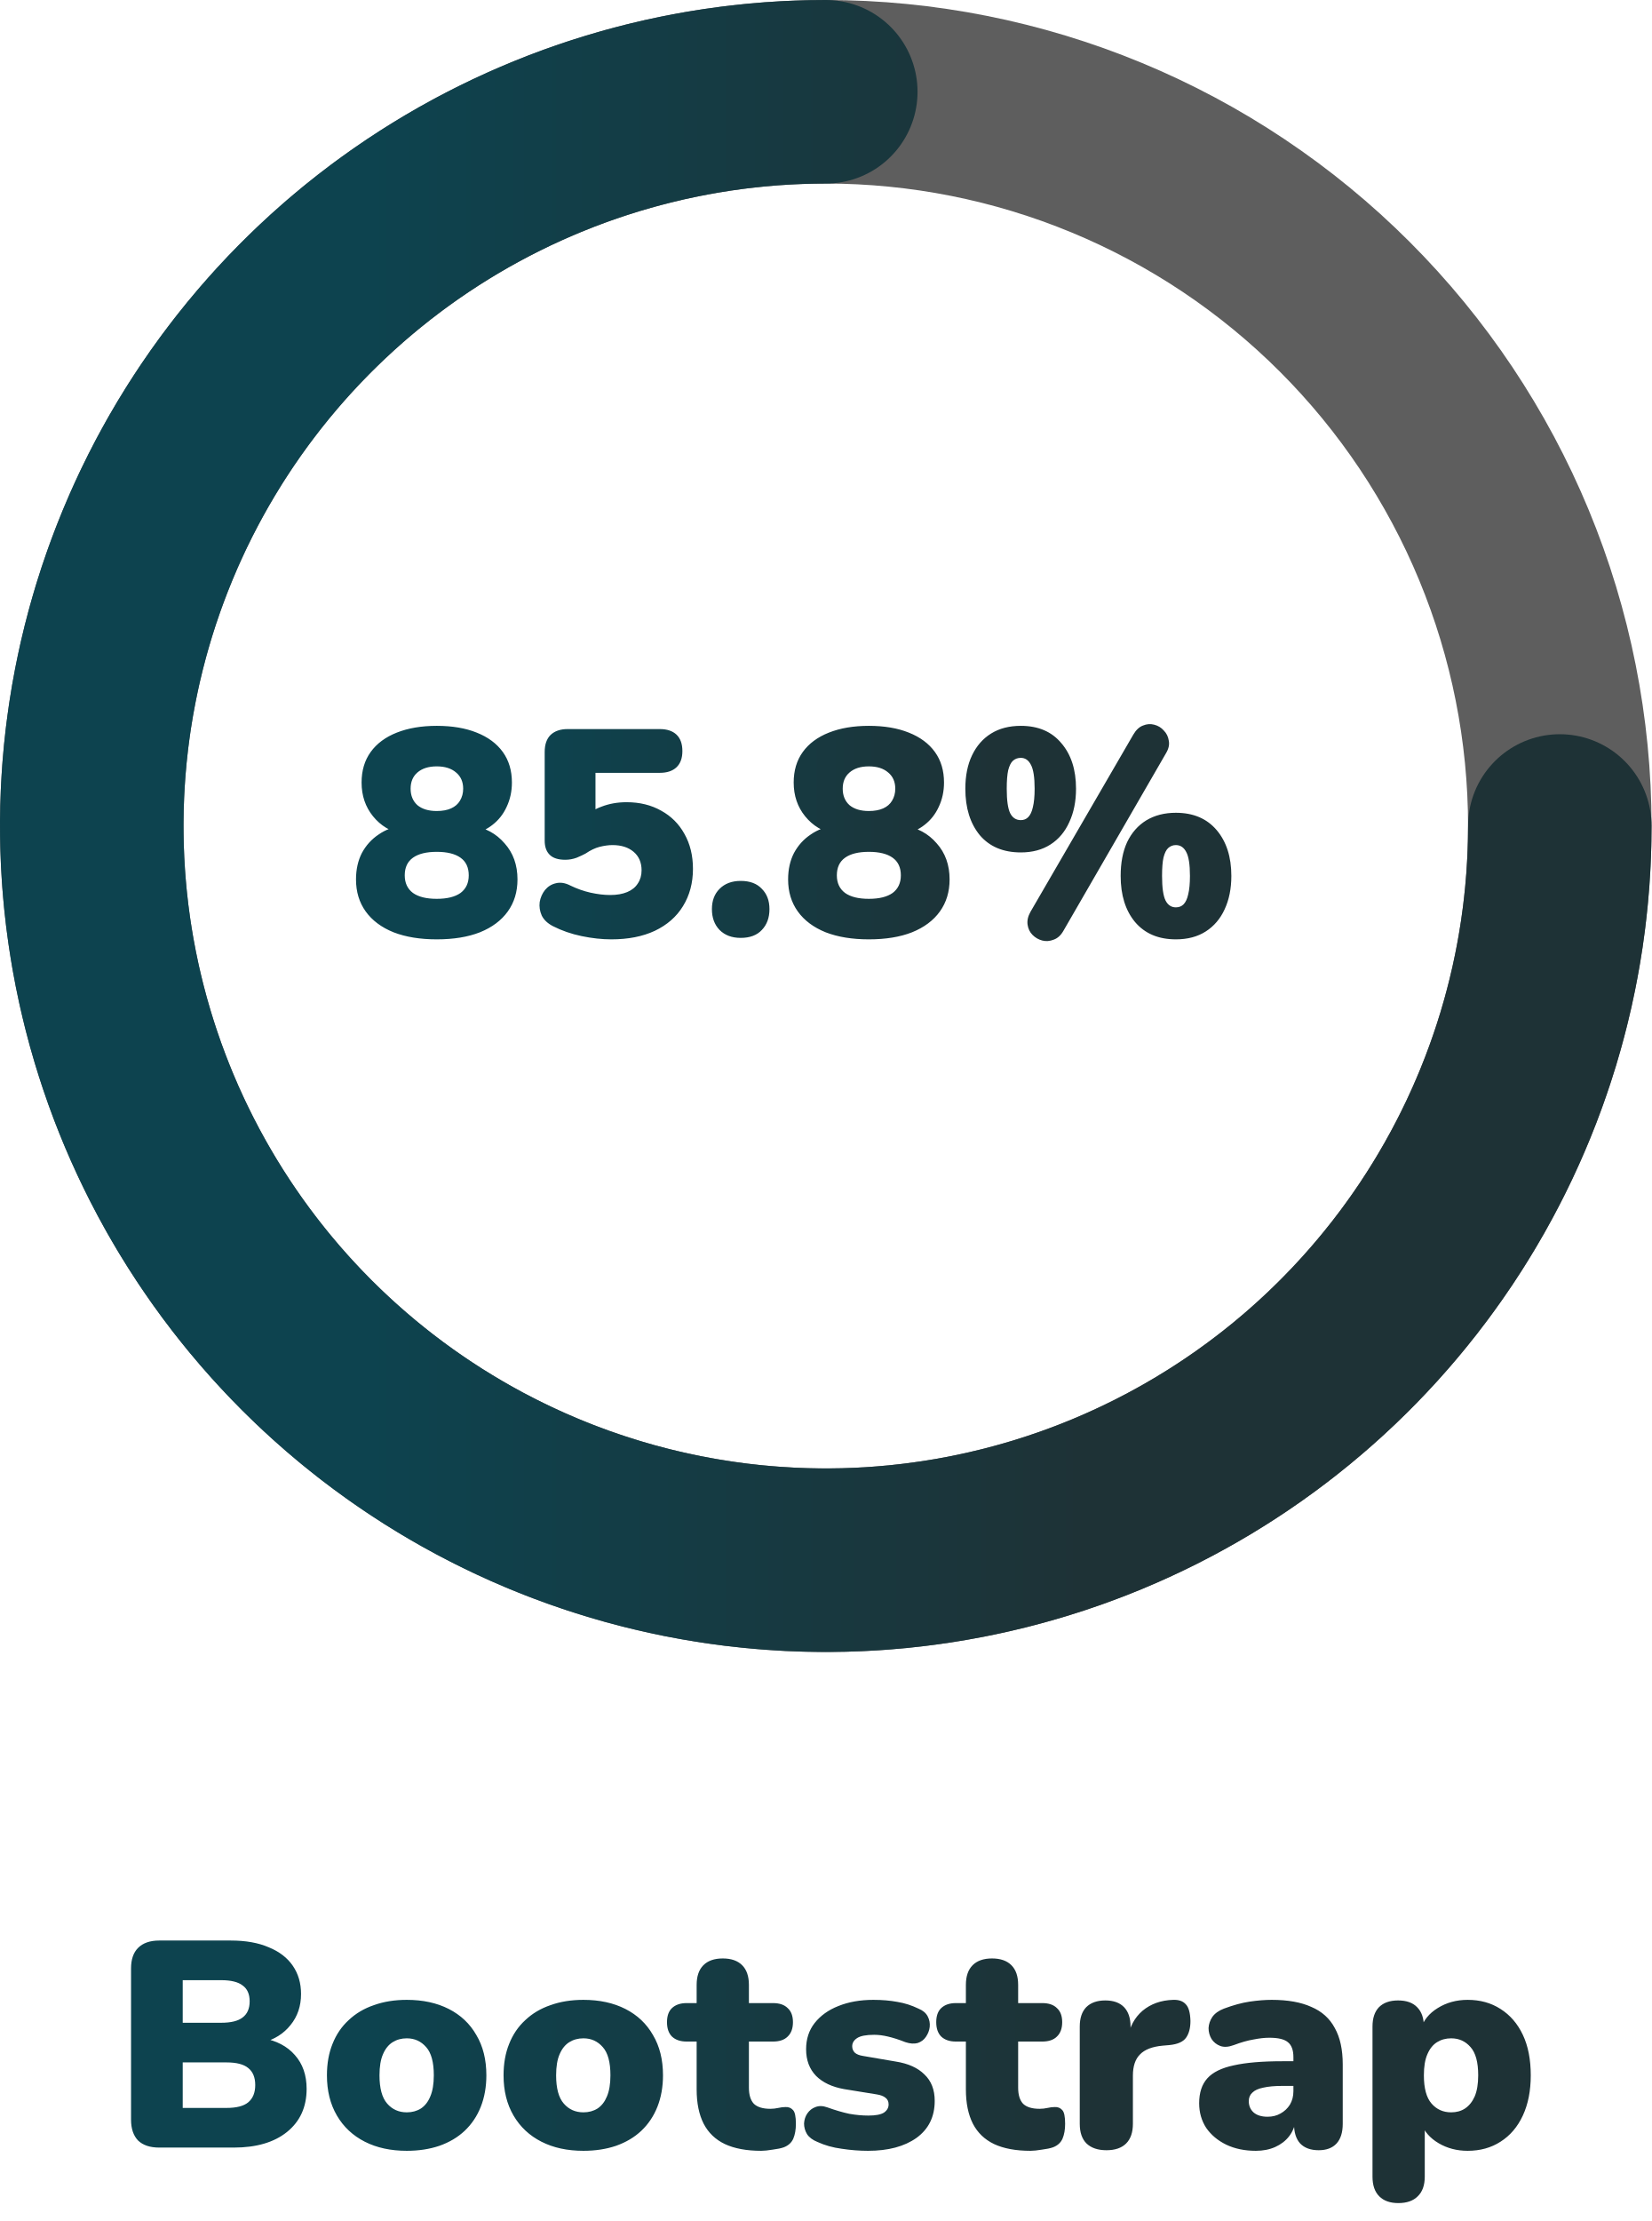
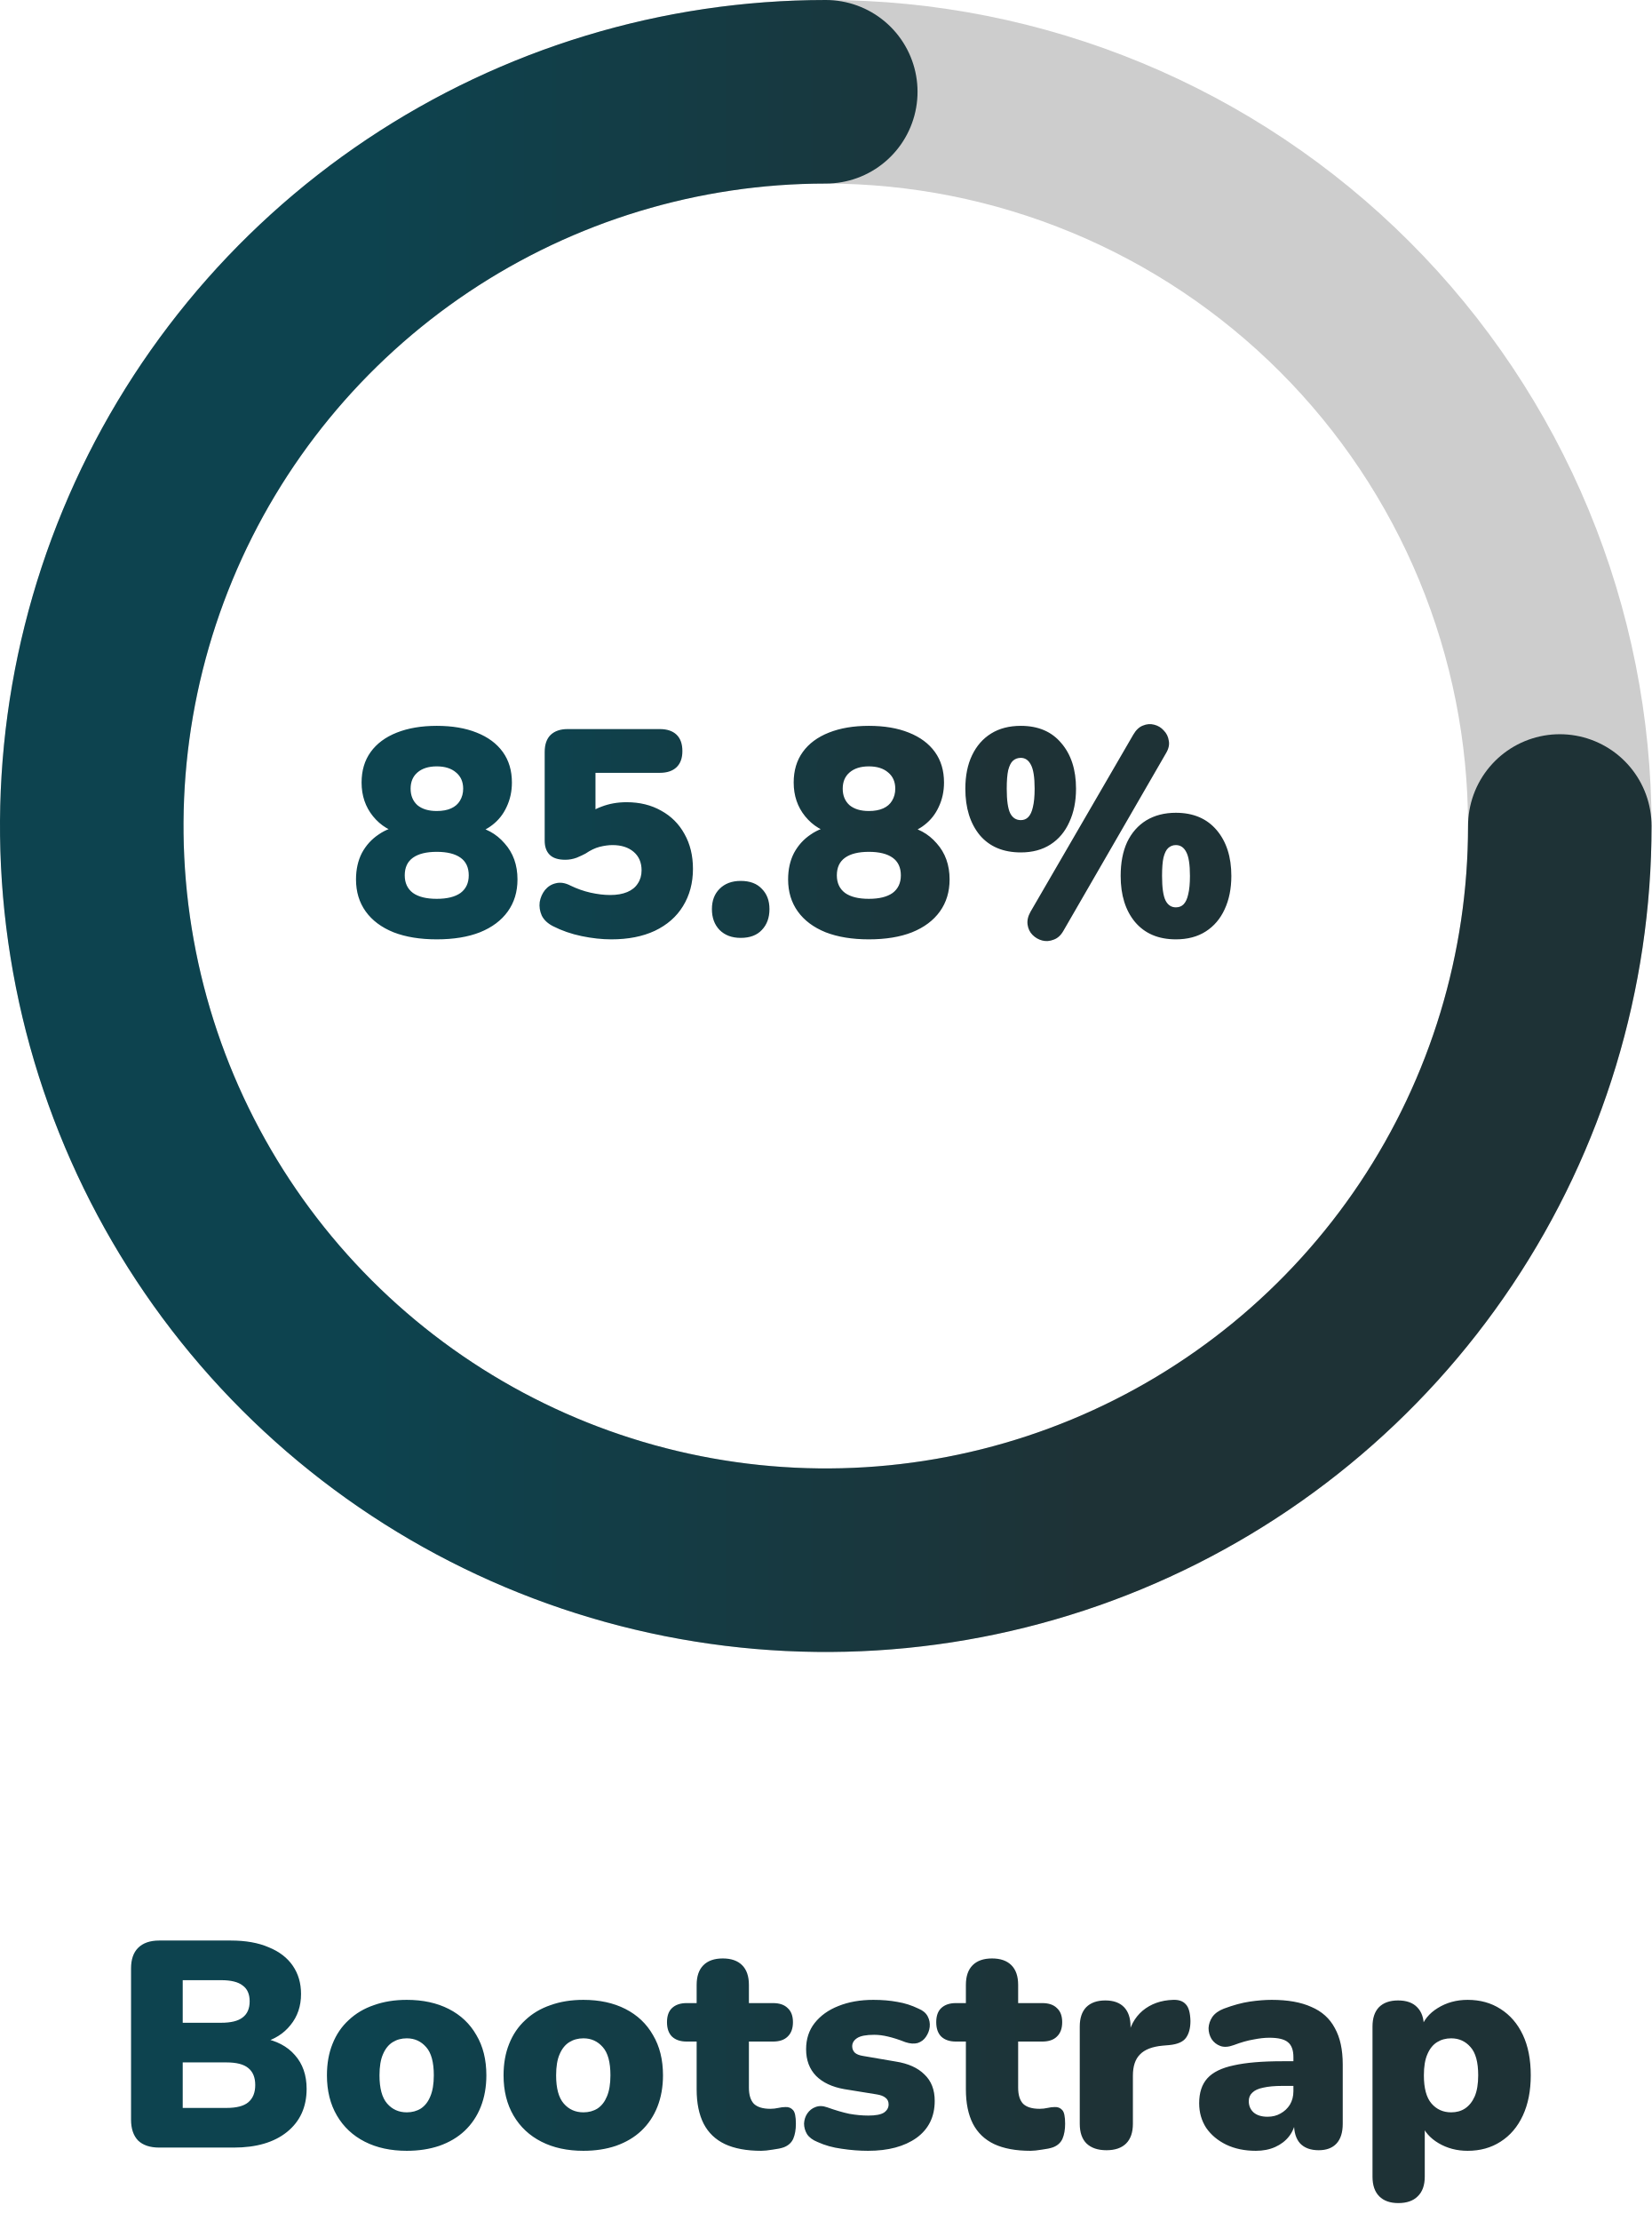
<svg xmlns="http://www.w3.org/2000/svg" width="90" height="121" viewBox="0 0 90 121" fill="none">
-   <path d="M45 85C39.747 85 34.546 83.965 29.693 81.955C24.84 79.945 20.43 76.999 16.716 73.284C13.001 69.57 10.055 65.16 8.045 60.307C6.035 55.454 5 50.253 5 45C5 39.747 6.035 34.546 8.045 29.693C10.055 24.84 13.001 20.43 16.716 16.716C20.43 13.001 24.84 10.055 29.693 8.045C34.546 6.035 39.747 5 45 5C50.253 5 55.454 6.035 60.307 8.045C65.16 10.055 69.57 13.001 73.284 16.716C76.999 20.43 79.945 24.84 81.955 29.693C83.965 34.546 85 39.747 85 45C85 50.253 83.965 55.454 81.955 60.307C79.945 65.16 76.999 69.57 73.284 73.284C69.57 76.999 65.16 79.945 60.307 81.955C55.454 83.965 50.253 85 45 85L45 85Z" stroke="#5E5E5E" stroke-width="10" />
+   <path d="M45 85C39.747 85 34.546 83.965 29.693 81.955C24.84 79.945 20.43 76.999 16.716 73.284C13.001 69.57 10.055 65.16 8.045 60.307C6.035 55.454 5 50.253 5 45C5 39.747 6.035 34.546 8.045 29.693C10.055 24.84 13.001 20.43 16.716 16.716C20.43 13.001 24.84 10.055 29.693 8.045C34.546 6.035 39.747 5 45 5C50.253 5 55.454 6.035 60.307 8.045C65.16 10.055 69.57 13.001 73.284 16.716C76.999 20.43 79.945 24.84 81.955 29.693C83.965 34.546 85 39.747 85 45C85 50.253 83.965 55.454 81.955 60.307C79.945 65.16 76.999 69.57 73.284 73.284C69.57 76.999 65.16 79.945 60.307 81.955C55.454 83.965 50.253 85 45 85L45 85Z" stroke="#cdcdcd" stroke-width="10" />
  <path d="M85 45C85 52.911 82.654 60.645 78.259 67.223C73.864 73.801 67.616 78.928 60.307 81.955C52.998 84.983 44.956 85.775 37.196 84.231C29.437 82.688 22.31 78.878 16.716 73.284C11.122 67.69 7.312 60.563 5.769 52.804C4.225 45.044 5.017 37.002 8.045 29.693C11.072 22.384 16.199 16.137 22.777 11.741C29.355 7.346 37.089 5 45 5" stroke="url(#paint0_linear_8_1130)" stroke-width="10" stroke-linecap="round" />
  <path d="M23.8 51.176C22.893 51.176 22.109 51.048 21.448 50.792C20.787 50.525 20.28 50.147 19.928 49.656C19.576 49.165 19.4 48.584 19.4 47.912C19.4 47.368 19.507 46.888 19.72 46.472C19.944 46.056 20.248 45.72 20.632 45.464C21.016 45.197 21.453 45.037 21.944 44.984V45.448C21.283 45.309 20.744 44.984 20.328 44.472C19.912 43.96 19.704 43.347 19.704 42.632C19.704 41.981 19.869 41.427 20.2 40.968C20.531 40.509 21.005 40.157 21.624 39.912C22.243 39.667 22.968 39.544 23.8 39.544C24.643 39.544 25.368 39.667 25.976 39.912C26.595 40.157 27.069 40.509 27.4 40.968C27.731 41.427 27.896 41.981 27.896 42.632C27.896 43.112 27.8 43.555 27.608 43.96C27.427 44.355 27.171 44.68 26.84 44.936C26.52 45.192 26.147 45.357 25.72 45.432V44.984C26.445 45.091 27.037 45.411 27.496 45.944C27.965 46.467 28.2 47.123 28.2 47.912C28.2 48.584 28.024 49.165 27.672 49.656C27.32 50.147 26.813 50.525 26.152 50.792C25.501 51.048 24.717 51.176 23.8 51.176ZM23.8 48.968C24.365 48.968 24.797 48.861 25.096 48.648C25.395 48.424 25.544 48.104 25.544 47.688C25.544 47.261 25.395 46.941 25.096 46.728C24.797 46.515 24.365 46.408 23.8 46.408C23.235 46.408 22.803 46.515 22.504 46.728C22.205 46.941 22.056 47.261 22.056 47.688C22.056 48.104 22.205 48.424 22.504 48.648C22.803 48.861 23.235 48.968 23.8 48.968ZM23.8 44.184C24.109 44.184 24.371 44.136 24.584 44.04C24.797 43.944 24.957 43.805 25.064 43.624C25.181 43.432 25.24 43.213 25.24 42.968C25.24 42.595 25.112 42.301 24.856 42.088C24.6 41.864 24.248 41.752 23.8 41.752C23.352 41.752 23 41.864 22.744 42.088C22.499 42.301 22.376 42.595 22.376 42.968C22.376 43.341 22.499 43.64 22.744 43.864C23 44.077 23.352 44.184 23.8 44.184ZM33.314 51.176C32.802 51.176 32.263 51.117 31.698 51C31.132 50.883 30.61 50.701 30.13 50.456C29.842 50.307 29.639 50.115 29.522 49.88C29.415 49.635 29.378 49.389 29.41 49.144C29.452 48.899 29.548 48.68 29.698 48.488C29.858 48.296 30.055 48.173 30.29 48.12C30.535 48.056 30.802 48.099 31.09 48.248C31.442 48.419 31.804 48.547 32.178 48.632C32.562 48.717 32.919 48.76 33.25 48.76C33.612 48.76 33.922 48.707 34.178 48.6C34.434 48.493 34.626 48.339 34.754 48.136C34.892 47.933 34.962 47.693 34.962 47.416C34.962 46.989 34.818 46.653 34.53 46.408C34.242 46.163 33.858 46.04 33.378 46.04C33.164 46.04 32.93 46.072 32.674 46.136C32.428 46.2 32.172 46.323 31.906 46.504C31.788 46.568 31.628 46.643 31.426 46.728C31.223 46.803 31.015 46.84 30.802 46.84C30.418 46.84 30.135 46.749 29.954 46.568C29.772 46.387 29.682 46.131 29.682 45.8V40.968C29.682 40.563 29.788 40.253 30.002 40.04C30.226 39.827 30.535 39.72 30.93 39.72H35.954C36.348 39.72 36.652 39.821 36.866 40.024C37.079 40.227 37.186 40.525 37.186 40.92C37.186 41.304 37.079 41.597 36.866 41.8C36.652 42.003 36.348 42.104 35.954 42.104H32.45V44.616H31.778C32.034 44.317 32.37 44.093 32.786 43.944C33.202 43.784 33.655 43.704 34.146 43.704C34.86 43.704 35.49 43.859 36.034 44.168C36.578 44.467 36.999 44.888 37.298 45.432C37.607 45.976 37.762 46.611 37.762 47.336C37.762 48.104 37.58 48.781 37.218 49.368C36.866 49.944 36.354 50.392 35.682 50.712C35.02 51.021 34.231 51.176 33.314 51.176ZM40.364 51.096C39.883 51.096 39.499 50.952 39.212 50.664C38.934 50.376 38.795 49.997 38.795 49.528C38.795 49.069 38.934 48.701 39.212 48.424C39.499 48.136 39.883 47.992 40.364 47.992C40.865 47.992 41.249 48.136 41.516 48.424C41.793 48.701 41.931 49.069 41.931 49.528C41.931 49.997 41.793 50.376 41.516 50.664C41.249 50.952 40.865 51.096 40.364 51.096ZM47.347 51.176C46.44 51.176 45.656 51.048 44.995 50.792C44.334 50.525 43.827 50.147 43.475 49.656C43.123 49.165 42.947 48.584 42.947 47.912C42.947 47.368 43.053 46.888 43.267 46.472C43.491 46.056 43.795 45.72 44.179 45.464C44.563 45.197 45 45.037 45.491 44.984V45.448C44.83 45.309 44.291 44.984 43.875 44.472C43.459 43.96 43.251 43.347 43.251 42.632C43.251 41.981 43.416 41.427 43.747 40.968C44.078 40.509 44.552 40.157 45.171 39.912C45.789 39.667 46.515 39.544 47.347 39.544C48.19 39.544 48.915 39.667 49.523 39.912C50.142 40.157 50.616 40.509 50.947 40.968C51.278 41.427 51.443 41.981 51.443 42.632C51.443 43.112 51.347 43.555 51.155 43.96C50.974 44.355 50.718 44.68 50.387 44.936C50.067 45.192 49.694 45.357 49.267 45.432V44.984C49.992 45.091 50.584 45.411 51.043 45.944C51.512 46.467 51.747 47.123 51.747 47.912C51.747 48.584 51.571 49.165 51.219 49.656C50.867 50.147 50.36 50.525 49.699 50.792C49.048 51.048 48.264 51.176 47.347 51.176ZM47.347 48.968C47.912 48.968 48.344 48.861 48.643 48.648C48.941 48.424 49.091 48.104 49.091 47.688C49.091 47.261 48.941 46.941 48.643 46.728C48.344 46.515 47.912 46.408 47.347 46.408C46.782 46.408 46.349 46.515 46.051 46.728C45.752 46.941 45.603 47.261 45.603 47.688C45.603 48.104 45.752 48.424 46.051 48.648C46.349 48.861 46.782 48.968 47.347 48.968ZM47.347 44.184C47.656 44.184 47.917 44.136 48.131 44.04C48.344 43.944 48.504 43.805 48.611 43.624C48.728 43.432 48.787 43.213 48.787 42.968C48.787 42.595 48.659 42.301 48.403 42.088C48.147 41.864 47.795 41.752 47.347 41.752C46.899 41.752 46.547 41.864 46.291 42.088C46.045 42.301 45.923 42.595 45.923 42.968C45.923 43.341 46.045 43.64 46.291 43.864C46.547 44.077 46.899 44.184 47.347 44.184ZM57.949 50.712C57.81 50.957 57.634 51.117 57.421 51.192C57.207 51.277 56.999 51.293 56.797 51.24C56.594 51.187 56.418 51.085 56.269 50.936C56.119 50.787 56.029 50.6 55.997 50.376C55.965 50.152 56.018 49.917 56.157 49.672L61.757 40.024C61.906 39.768 62.082 39.603 62.285 39.528C62.487 39.443 62.69 39.427 62.893 39.48C63.106 39.533 63.282 39.64 63.421 39.8C63.57 39.949 63.661 40.136 63.693 40.36C63.735 40.573 63.682 40.803 63.533 41.048L57.949 50.712ZM55.629 46.44C54.669 46.44 53.922 46.125 53.389 45.496C52.866 44.856 52.605 44.013 52.605 42.968C52.605 42.264 52.727 41.656 52.973 41.144C53.218 40.632 53.565 40.237 54.013 39.96C54.461 39.683 54.999 39.544 55.629 39.544C56.578 39.544 57.314 39.859 57.837 40.488C58.37 41.107 58.637 41.933 58.637 42.968C58.637 43.661 58.514 44.269 58.269 44.792C58.034 45.315 57.693 45.72 57.245 46.008C56.797 46.296 56.258 46.44 55.629 46.44ZM55.629 44.68C55.789 44.68 55.922 44.627 56.029 44.52C56.146 44.403 56.231 44.221 56.285 43.976C56.349 43.72 56.381 43.384 56.381 42.968C56.381 42.339 56.311 41.901 56.173 41.656C56.045 41.411 55.863 41.288 55.629 41.288C55.458 41.288 55.314 41.341 55.197 41.448C55.09 41.544 55.005 41.715 54.941 41.96C54.887 42.205 54.861 42.541 54.861 42.968C54.861 43.608 54.925 44.056 55.053 44.312C55.181 44.557 55.373 44.68 55.629 44.68ZM64.077 51.176C63.127 51.176 62.386 50.861 61.853 50.232C61.33 49.603 61.069 48.765 61.069 47.72C61.069 47.005 61.186 46.392 61.421 45.88C61.666 45.368 62.013 44.973 62.461 44.696C62.919 44.419 63.458 44.28 64.077 44.28C65.026 44.28 65.767 44.595 66.301 45.224C66.834 45.853 67.101 46.685 67.101 47.72C67.101 48.413 66.978 49.021 66.733 49.544C66.498 50.056 66.157 50.456 65.709 50.744C65.261 51.032 64.717 51.176 64.077 51.176ZM64.077 49.432C64.247 49.432 64.386 49.379 64.493 49.272C64.61 49.155 64.695 48.973 64.749 48.728C64.813 48.472 64.845 48.136 64.845 47.72C64.845 47.091 64.775 46.653 64.637 46.408C64.509 46.163 64.322 46.04 64.077 46.04C63.917 46.04 63.778 46.093 63.661 46.2C63.554 46.296 63.469 46.467 63.405 46.712C63.351 46.947 63.325 47.283 63.325 47.72C63.325 48.36 63.389 48.808 63.517 49.064C63.645 49.309 63.831 49.432 64.077 49.432Z" fill="url(#paint1_linear_8_1130)" />
  <path d="M8.677 117C8.176 117 7.792 116.872 7.525 116.616C7.269 116.349 7.141 115.971 7.141 115.48V107.24C7.141 106.749 7.269 106.376 7.525 106.12C7.792 105.853 8.176 105.72 8.677 105.72H12.581C13.392 105.72 14.08 105.843 14.645 106.088C15.221 106.323 15.659 106.659 15.957 107.096C16.256 107.533 16.405 108.045 16.405 108.632C16.405 109.293 16.213 109.859 15.829 110.328C15.456 110.797 14.944 111.117 14.293 111.288V111.032C15.061 111.171 15.653 111.48 16.069 111.96C16.496 112.44 16.709 113.053 16.709 113.8C16.709 114.792 16.352 115.576 15.637 116.152C14.933 116.717 13.968 117 12.741 117H8.677ZM9.957 114.84H12.341C12.885 114.84 13.28 114.739 13.525 114.536C13.781 114.323 13.909 114.008 13.909 113.592C13.909 113.176 13.781 112.867 13.525 112.664C13.28 112.461 12.885 112.36 12.341 112.36H9.957V114.84ZM9.957 110.2H12.053C12.586 110.2 12.976 110.104 13.221 109.912C13.477 109.72 13.605 109.427 13.605 109.032C13.605 108.637 13.477 108.349 13.221 108.168C12.976 107.976 12.586 107.88 12.053 107.88H9.957V110.2ZM22.168 117.176C21.293 117.176 20.53 117.011 19.88 116.68C19.229 116.349 18.722 115.875 18.36 115.256C17.997 114.637 17.816 113.907 17.816 113.064C17.816 112.424 17.917 111.853 18.12 111.352C18.322 110.84 18.616 110.408 19 110.056C19.384 109.693 19.842 109.421 20.376 109.24C20.909 109.048 21.506 108.952 22.168 108.952C23.042 108.952 23.805 109.117 24.456 109.448C25.106 109.779 25.608 110.253 25.96 110.872C26.322 111.48 26.504 112.211 26.504 113.064C26.504 113.693 26.402 114.264 26.2 114.776C25.997 115.288 25.704 115.725 25.32 116.088C24.946 116.44 24.488 116.712 23.944 116.904C23.41 117.085 22.818 117.176 22.168 117.176ZM22.168 115.08C22.456 115.08 22.712 115.011 22.936 114.872C23.16 114.723 23.33 114.504 23.448 114.216C23.576 113.917 23.64 113.533 23.64 113.064C23.64 112.349 23.501 111.837 23.224 111.528C22.946 111.208 22.594 111.048 22.168 111.048C21.88 111.048 21.624 111.117 21.4 111.256C21.176 111.395 21 111.613 20.872 111.912C20.744 112.2 20.68 112.584 20.68 113.064C20.68 113.768 20.818 114.28 21.096 114.6C21.373 114.92 21.73 115.08 22.168 115.08ZM31.793 117.176C30.918 117.176 30.155 117.011 29.505 116.68C28.854 116.349 28.347 115.875 27.985 115.256C27.622 114.637 27.441 113.907 27.441 113.064C27.441 112.424 27.542 111.853 27.745 111.352C27.947 110.84 28.241 110.408 28.625 110.056C29.009 109.693 29.467 109.421 30.001 109.24C30.534 109.048 31.131 108.952 31.793 108.952C32.667 108.952 33.43 109.117 34.081 109.448C34.731 109.779 35.233 110.253 35.585 110.872C35.947 111.48 36.129 112.211 36.129 113.064C36.129 113.693 36.027 114.264 35.825 114.776C35.622 115.288 35.329 115.725 34.945 116.088C34.571 116.44 34.113 116.712 33.569 116.904C33.035 117.085 32.443 117.176 31.793 117.176ZM31.793 115.08C32.081 115.08 32.337 115.011 32.561 114.872C32.785 114.723 32.955 114.504 33.073 114.216C33.201 113.917 33.265 113.533 33.265 113.064C33.265 112.349 33.126 111.837 32.849 111.528C32.571 111.208 32.219 111.048 31.793 111.048C31.505 111.048 31.249 111.117 31.025 111.256C30.801 111.395 30.625 111.613 30.497 111.912C30.369 112.2 30.305 112.584 30.305 113.064C30.305 113.768 30.443 114.28 30.721 114.6C30.998 114.92 31.355 115.08 31.793 115.08ZM41.483 117.176C40.683 117.176 40.022 117.053 39.499 116.808C38.987 116.563 38.603 116.195 38.347 115.704C38.091 115.203 37.963 114.579 37.963 113.832V111.224H37.419C37.078 111.224 36.811 111.133 36.619 110.952C36.438 110.771 36.347 110.509 36.347 110.168C36.347 109.827 36.438 109.571 36.619 109.4C36.811 109.219 37.078 109.128 37.419 109.128H37.963V108.136C37.963 107.667 38.086 107.309 38.331 107.064C38.577 106.819 38.929 106.696 39.387 106.696C39.846 106.696 40.198 106.819 40.443 107.064C40.689 107.309 40.811 107.667 40.811 108.136V109.128H42.123C42.475 109.128 42.742 109.219 42.923 109.4C43.115 109.571 43.211 109.827 43.211 110.168C43.211 110.509 43.115 110.771 42.923 110.952C42.742 111.133 42.475 111.224 42.123 111.224H40.811V113.736C40.811 114.131 40.902 114.424 41.083 114.616C41.275 114.797 41.574 114.888 41.979 114.888C42.129 114.888 42.273 114.872 42.411 114.84C42.55 114.808 42.678 114.792 42.795 114.792C42.966 114.781 43.105 114.835 43.211 114.952C43.318 115.059 43.371 115.309 43.371 115.704C43.371 116.024 43.323 116.296 43.227 116.52C43.131 116.733 42.961 116.888 42.715 116.984C42.566 117.037 42.363 117.08 42.107 117.112C41.851 117.155 41.643 117.176 41.483 117.176ZM47.304 117.176C46.835 117.176 46.355 117.139 45.864 117.064C45.384 117 44.947 116.877 44.552 116.696C44.285 116.589 44.093 116.445 43.976 116.264C43.869 116.083 43.816 115.891 43.816 115.688C43.827 115.485 43.885 115.304 43.992 115.144C44.109 114.973 44.259 114.856 44.44 114.792C44.632 114.717 44.845 114.723 45.08 114.808C45.528 114.968 45.928 115.085 46.28 115.16C46.643 115.224 46.989 115.256 47.32 115.256C47.715 115.256 47.997 115.203 48.168 115.096C48.339 114.979 48.424 114.829 48.424 114.648C48.424 114.488 48.365 114.365 48.248 114.28C48.141 114.195 47.987 114.136 47.784 114.104L46.008 113.816C45.347 113.699 44.835 113.459 44.472 113.096C44.109 112.723 43.928 112.237 43.928 111.64C43.928 111.085 44.083 110.611 44.392 110.216C44.712 109.811 45.144 109.501 45.688 109.288C46.243 109.064 46.877 108.952 47.592 108.952C48.072 108.952 48.509 108.989 48.904 109.064C49.299 109.128 49.683 109.251 50.056 109.432C50.291 109.528 50.456 109.667 50.552 109.848C50.648 110.029 50.685 110.221 50.664 110.424C50.643 110.616 50.573 110.797 50.456 110.968C50.349 111.128 50.2 111.24 50.008 111.304C49.816 111.357 49.592 111.341 49.336 111.256C48.984 111.117 48.669 111.016 48.392 110.952C48.125 110.888 47.875 110.856 47.64 110.856C47.203 110.856 46.893 110.915 46.712 111.032C46.531 111.149 46.44 111.299 46.44 111.48C46.44 111.619 46.488 111.736 46.584 111.832C46.68 111.917 46.829 111.976 47.032 112.008L48.808 112.312C49.491 112.419 50.013 112.653 50.376 113.016C50.749 113.368 50.936 113.848 50.936 114.456C50.936 115.32 50.605 115.992 49.944 116.472C49.283 116.941 48.403 117.176 47.304 117.176ZM56.155 117.176C55.355 117.176 54.694 117.053 54.171 116.808C53.659 116.563 53.275 116.195 53.019 115.704C52.763 115.203 52.635 114.579 52.635 113.832V111.224H52.091C51.75 111.224 51.483 111.133 51.291 110.952C51.11 110.771 51.019 110.509 51.019 110.168C51.019 109.827 51.11 109.571 51.291 109.4C51.483 109.219 51.75 109.128 52.091 109.128H52.635V108.136C52.635 107.667 52.758 107.309 53.003 107.064C53.249 106.819 53.601 106.696 54.059 106.696C54.518 106.696 54.87 106.819 55.115 107.064C55.361 107.309 55.483 107.667 55.483 108.136V109.128H56.795C57.147 109.128 57.414 109.219 57.595 109.4C57.787 109.571 57.883 109.827 57.883 110.168C57.883 110.509 57.787 110.771 57.595 110.952C57.414 111.133 57.147 111.224 56.795 111.224H55.483V113.736C55.483 114.131 55.574 114.424 55.755 114.616C55.947 114.797 56.246 114.888 56.651 114.888C56.801 114.888 56.945 114.872 57.083 114.84C57.222 114.808 57.35 114.792 57.467 114.792C57.638 114.781 57.777 114.835 57.883 114.952C57.99 115.059 58.043 115.309 58.043 115.704C58.043 116.024 57.995 116.296 57.899 116.52C57.803 116.733 57.633 116.888 57.387 116.984C57.238 117.037 57.035 117.08 56.779 117.112C56.523 117.155 56.315 117.176 56.155 117.176ZM60.296 117.144C59.827 117.144 59.464 117.021 59.208 116.776C58.962 116.531 58.84 116.173 58.84 115.704V110.408C58.84 109.949 58.957 109.597 59.192 109.352C59.437 109.107 59.784 108.984 60.232 108.984C60.68 108.984 61.021 109.107 61.256 109.352C61.49 109.597 61.608 109.949 61.608 110.408V111.064H61.448C61.554 110.424 61.827 109.917 62.264 109.544C62.712 109.171 63.267 108.973 63.928 108.952C64.237 108.941 64.466 109.021 64.616 109.192C64.776 109.352 64.861 109.656 64.872 110.104C64.872 110.488 64.792 110.792 64.632 111.016C64.472 111.24 64.168 111.373 63.72 111.416L63.352 111.448C62.786 111.501 62.376 111.661 62.12 111.928C61.864 112.184 61.736 112.568 61.736 113.08V115.704C61.736 116.173 61.613 116.531 61.368 116.776C61.123 117.021 60.765 117.144 60.296 117.144ZM68.435 117.176C67.827 117.176 67.288 117.064 66.819 116.84C66.361 116.616 65.998 116.312 65.731 115.928C65.475 115.533 65.347 115.085 65.347 114.584C65.347 114.008 65.496 113.555 65.795 113.224C66.094 112.893 66.574 112.659 67.235 112.52C67.897 112.371 68.776 112.296 69.875 112.296H70.755V113.64H69.875C69.459 113.64 69.112 113.672 68.835 113.736C68.569 113.789 68.371 113.88 68.243 114.008C68.115 114.125 68.051 114.28 68.051 114.472C68.051 114.717 68.136 114.92 68.307 115.08C68.489 115.24 68.745 115.32 69.075 115.32C69.342 115.32 69.576 115.261 69.779 115.144C69.993 115.027 70.163 114.867 70.291 114.664C70.419 114.451 70.483 114.205 70.483 113.928V112.072C70.483 111.688 70.382 111.416 70.179 111.256C69.987 111.096 69.651 111.016 69.171 111.016C68.915 111.016 68.627 111.048 68.307 111.112C67.987 111.165 67.63 111.267 67.235 111.416C66.947 111.523 66.702 111.539 66.499 111.464C66.296 111.389 66.136 111.261 66.019 111.08C65.912 110.899 65.859 110.701 65.859 110.488C65.87 110.275 65.939 110.072 66.067 109.88C66.206 109.688 66.414 109.539 66.691 109.432C67.203 109.24 67.672 109.112 68.099 109.048C68.537 108.984 68.936 108.952 69.299 108.952C70.174 108.952 70.894 109.08 71.459 109.336C72.035 109.581 72.462 109.965 72.739 110.488C73.027 111 73.171 111.661 73.171 112.472V115.704C73.171 116.173 73.059 116.531 72.835 116.776C72.611 117.021 72.286 117.144 71.859 117.144C71.422 117.144 71.086 117.021 70.851 116.776C70.627 116.531 70.515 116.173 70.515 115.704V115.288L70.611 115.512C70.558 115.853 70.435 116.147 70.243 116.392C70.051 116.637 69.8 116.829 69.491 116.968C69.182 117.107 68.83 117.176 68.435 117.176ZM76.201 120.024C75.753 120.024 75.406 119.901 75.161 119.656C74.916 119.411 74.793 119.053 74.793 118.584V110.408C74.793 109.949 74.91 109.597 75.145 109.352C75.39 109.107 75.737 108.984 76.185 108.984C76.644 108.984 76.99 109.107 77.225 109.352C77.47 109.597 77.593 109.949 77.593 110.408V111.336L77.417 110.552C77.566 110.072 77.876 109.688 78.345 109.4C78.825 109.101 79.369 108.952 79.977 108.952C80.66 108.952 81.257 109.117 81.769 109.448C82.292 109.779 82.697 110.248 82.985 110.856C83.273 111.464 83.417 112.2 83.417 113.064C83.417 113.907 83.273 114.637 82.985 115.256C82.697 115.875 82.292 116.349 81.769 116.68C81.257 117.011 80.66 117.176 79.977 117.176C79.39 117.176 78.862 117.037 78.393 116.76C77.924 116.483 77.609 116.12 77.449 115.672H77.641V118.584C77.641 119.053 77.513 119.411 77.257 119.656C77.012 119.901 76.66 120.024 76.201 120.024ZM79.081 115.08C79.369 115.08 79.62 115.011 79.833 114.872C80.057 114.723 80.233 114.504 80.361 114.216C80.489 113.917 80.553 113.533 80.553 113.064C80.553 112.349 80.414 111.837 80.137 111.528C79.86 111.208 79.508 111.048 79.081 111.048C78.793 111.048 78.537 111.117 78.313 111.256C78.089 111.395 77.913 111.613 77.785 111.912C77.657 112.2 77.593 112.584 77.593 113.064C77.593 113.768 77.732 114.28 78.009 114.6C78.286 114.92 78.644 115.08 79.081 115.08Z" fill="url(#paint2_linear_8_1130)" />
  <defs>
    <linearGradient id="paint0_linear_8_1130" x1="5" y1="45" x2="85" y2="45" gradientUnits="userSpaceOnUse">
      <stop offset="0.186" stop-color="#0D434F" />
      <stop offset="0.678" stop-color="#1E3236" />
    </linearGradient>
    <linearGradient id="paint1_linear_8_1130" x1="19" y1="44.5" x2="71" y2="44.5" gradientUnits="userSpaceOnUse">
      <stop offset="0.186" stop-color="#0D434F" />
      <stop offset="0.678" stop-color="#1E3236" />
    </linearGradient>
    <linearGradient id="paint2_linear_8_1130" x1="5" y1="110.5" x2="85" y2="110.5" gradientUnits="userSpaceOnUse">
      <stop offset="0.186" stop-color="#0D434F" />
      <stop offset="0.678" stop-color="#1E3236" />
    </linearGradient>
  </defs>
</svg>
